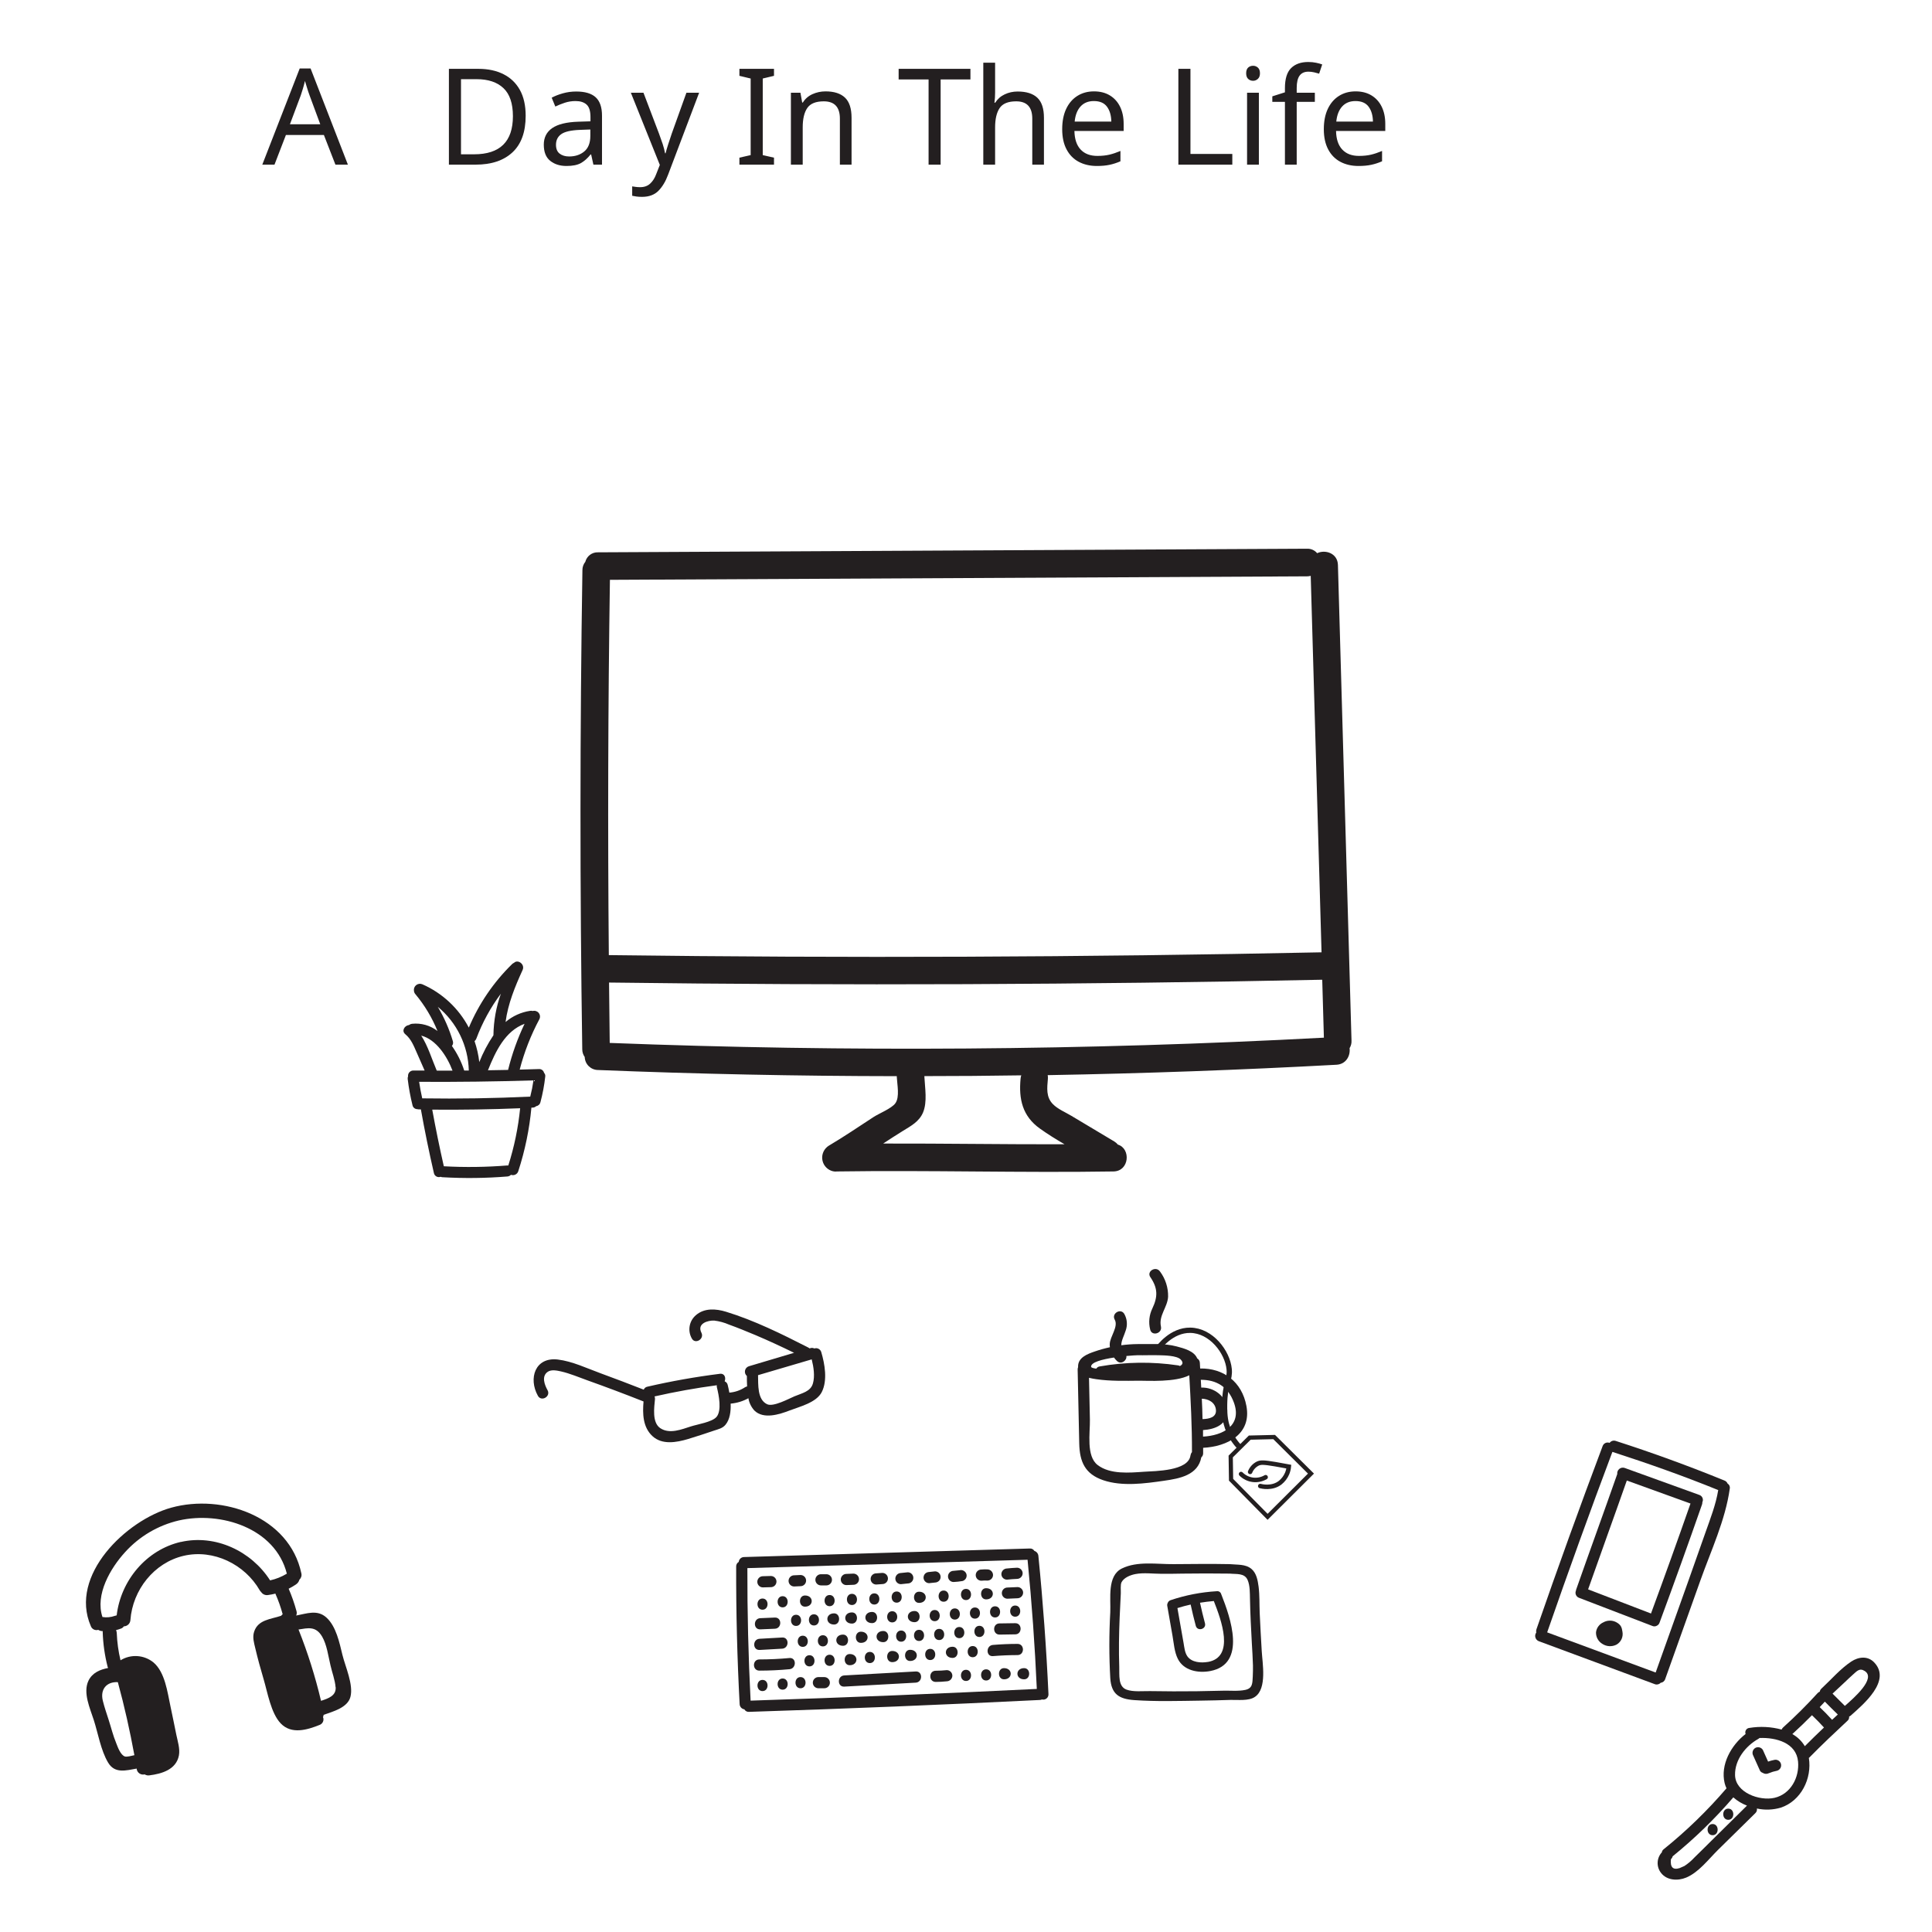
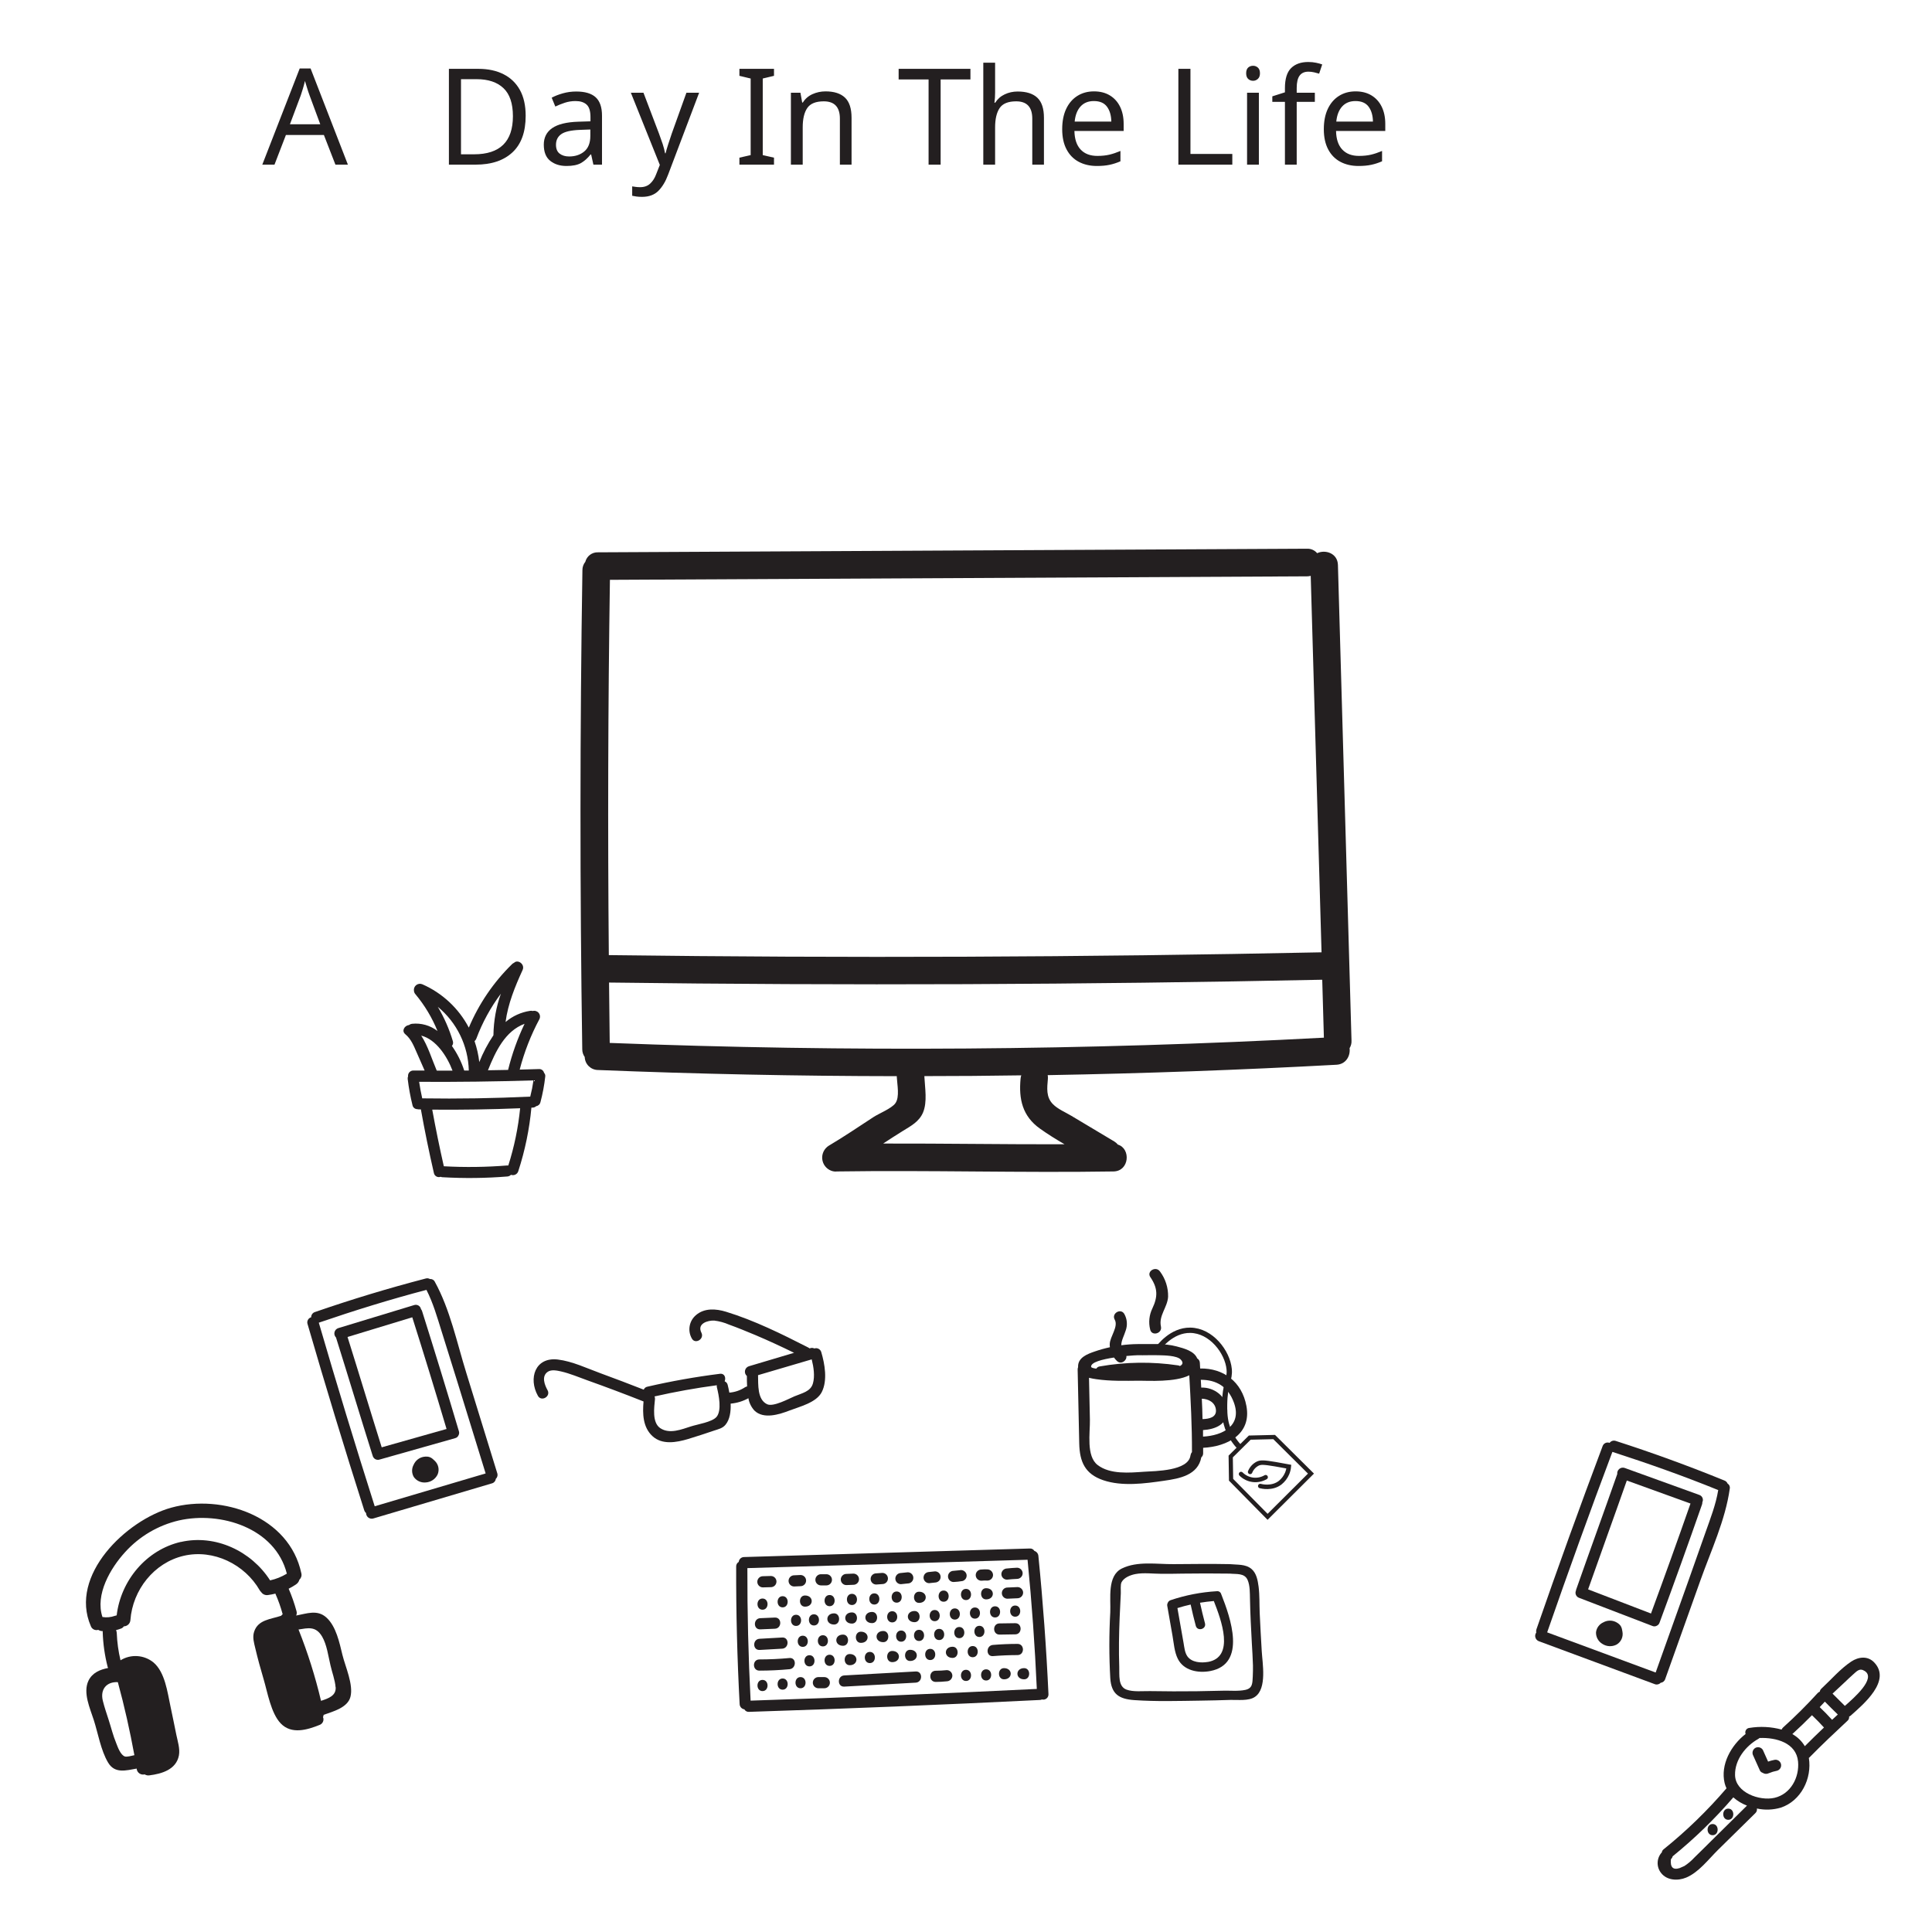
<svg xmlns="http://www.w3.org/2000/svg" id="assets" viewBox="0 0 864 864">
  <defs>
    <style>.cls-1,.cls-2{fill:#231f20;}.cls-2{font-size:60px;font-family:NexaRustSans-Black, Nexa Rust Sans;}.cls-3{letter-spacing:-0.03em;}.cls-4{letter-spacing:-0.2em;}.cls-5{letter-spacing:0em;}.cls-6,.cls-7,.cls-8{fill:none;stroke:#231f20;stroke-miterlimit:10;}.cls-6{stroke-width:1.89px;}.cls-7{stroke-width:2.37px;}.cls-8{stroke-linecap:round;stroke-width:2px;}</style>
  </defs>
  <g id="main">
    <g id="Computer">
      <path class="cls-1" d="M604.4,465.37q-3-106.36-6.07-212.72c-.15-5.29-5.69-7-9.29-5.26a5.62,5.62,0,0,0-4.51-2L267.41,247a5.64,5.64,0,0,0-5.65,4.24,5.86,5.86,0,0,0-1.3,3.74q-1.69,107.12-.07,214.25a5.93,5.93,0,0,0,1.1,3.47,6,6,0,0,0,5.89,5.81q66.81,2.69,133.67,2.76c0,.12,0,.23,0,.36.16,3.34,1.38,9-.66,11.78-1.7,2.32-7.28,4.52-9.78,6.16-6.65,4.34-13.22,8.8-20.06,12.85-.12.07-.21.16-.32.23a3.4,3.4,0,0,0-.3.23,6.27,6.27,0,0,0,2.6,10.92,5.18,5.18,0,0,0,1.89.08c41.17-.61,82.34.65,123.52,0,7.18-.11,7.84-10.24,2-12a6.55,6.55,0,0,0-1.61-1.4L479.12,499c-2.61-1.57-6.07-3-8.23-5.2-3.17-3.2-2.62-7.24-2.27-11.36a6.65,6.65,0,0,0-.08-1.63q64.59-1.14,129.14-4.65c4.34-.23,6.29-4.08,5.86-7.41A5.81,5.81,0,0,0,604.4,465.37ZM586.16,257.52,591,425.88q-159.35,3.31-318.73,1.25-.76-83.91.49-167.83l311.81-1.56A6.48,6.48,0,0,0,586.16,257.52ZM272.67,466.4c-.13-9-.21-18-.3-27q159.47,2.07,318.94-1.26.38,13,.74,25.91Q432.5,472.57,272.67,466.4Zm192.41,38.33c3.52,2.51,7.22,4.8,11,7-27,.06-54.08-.39-81.12-.33,2.91-1.91,5.84-3.82,8.81-5.65,3.61-2.22,7.26-4.13,9-8.2,2-4.76.87-11,.63-15.93,0-.13,0-.25,0-.38q21.66,0,43.31-.34a6.72,6.72,0,0,0-.3,1.47C455.53,491.58,457.26,499.16,465.08,504.73Z" />
    </g>
    <path id="Glasses" class="cls-1" d="M367.28,604.68a2.43,2.43,0,0,0-3.12-1.64,2.29,2.29,0,0,0-1.75-.14L362,603a2.32,2.32,0,0,0-.56-.39c-11.75-6-24.12-12.13-36.78-16-4.45-1.36-9.64-1.74-13.41,1.51a8.3,8.3,0,0,0-1.9,10.39c1.45,2.87,5.77.35,4.32-2.52-2.1-4.16,3-5.56,5.73-5.42a23.57,23.57,0,0,1,6.62,1.8c3.91,1.41,7.78,3,11.62,4.61,5.91,2.49,11.73,5.19,17.47,8L334.89,611a2.55,2.55,0,0,0-.88,4.36c0,1.4,0,3,.1,4.66a2.78,2.78,0,0,0-.94.37,14.77,14.77,0,0,1-7,2.4c-.23-1.27-.49-2.45-.75-3.47a2.23,2.23,0,0,0-1.35-1.59c.65-1.57,0-3.62-2.14-3.36a321.56,321.56,0,0,0-32.44,5.77,2.16,2.16,0,0,0-1.61,1.32q-9.59-3.76-19.26-7.31c-6.1-2.22-12.65-5.38-19.15-6.16-10.16-1.21-13.27,8.42-8.92,16.22,1.56,2.81,5.88.29,4.31-2.52-1.26-2.27-2.86-6.22.12-8.23,1.62-1.1,4.18-.54,5.93-.15,4,.91,8,2.64,11.83,4q12.6,4.5,25.05,9.43c-.46,5.47-.35,11.5,4,15.51s10.76,2.82,15.95,1.28c3.9-1.16,7.77-2.48,11.63-3.77,1.88-.63,3.77-1,5.08-2.61,1.94-2.32,2.44-5.88,2.3-9.44a20.06,20.06,0,0,0,7.94-2.42,10.8,10.8,0,0,0,2.69,5.52c4.08,4,11.14,1.74,15.65,0s12.08-3.53,14.48-8.29C370.14,617.29,368.85,610,367.28,604.68Zm-46.88,29c-2,2.29-8.41,3.25-11.39,4.21-4.24,1.35-9.54,3.54-13.69.82-3.8-2.49-2.76-9.32-2.41-13a2.25,2.25,0,0,0-.2-1.22c9.21-2.08,18.49-3.76,27.86-5a2.37,2.37,0,0,0,.06,1.08C321.46,623.88,322.87,630.82,320.4,633.7Zm43.14-15c-1,3.68-5.07,4.4-8.28,5.77-2.39,1-9.4,4.85-12.2,3.53-4.46-2.09-3.94-8.83-4.06-13l24-7.06C363.87,611.39,364.48,615.39,363.54,618.71Z" />
    <g id="Phone">
      <path class="cls-1" d="M722.65,725.38a6.05,6.05,0,0,0-5.64.15,5.57,5.57,0,0,0-3.27,4.45,5.84,5.84,0,0,0,2.82,5.16,6.31,6.31,0,0,0,6.4.32,5.46,5.46,0,0,0,2.61-5.72C725.29,727.91,725,726.59,722.65,725.38Z" />
      <path class="cls-1" d="M744.69,750.88q7.89-22.05,15.74-44.12c4.72-13.29,11.19-27,13.14-41.09a2.13,2.13,0,0,0-1-2.23,2.39,2.39,0,0,0-1.37-1.33q-24-9.79-48.63-17.72a2.41,2.41,0,0,0-2.75.87,2.38,2.38,0,0,0-3.11,1.42q-15.32,40.73-29.56,81.82a2.88,2.88,0,0,0-.12,1.57,2.55,2.55,0,0,0,1.07,3.86l52,19.26a2.38,2.38,0,0,0,2.54-.63A2.43,2.43,0,0,0,744.69,750.88Zm23.71-84.51c-1.07,6.51-3.5,12.7-5.69,18.91-2.53,7.21-5.12,14.54-7.68,21.74-4.83,13.61-9.55,26.82-14.61,40.94L691.9,730c9.52-27.4,19.12-54,29.17-80.71C737,654.44,752.85,660.05,768.4,666.37Z" />
      <path class="cls-1" d="M723.25,659.18c-6.06,17.31-12.37,34.54-18.44,51.85,0,.07,0,.14,0,.22a2.4,2.4,0,0,0,1.34,3.3l32.84,12.6A2.22,2.22,0,0,0,741,727a2.28,2.28,0,0,0,1.15-1.32q9.74-26.34,19-52.86a2.44,2.44,0,0,0,.14-1,2.34,2.34,0,0,0-1.35-3.28l-33.38-12.07A2.52,2.52,0,0,0,723.25,659.18Zm15.08,62.39-28.12-10.8c5.71-16.24,11.61-32.42,17.31-48.67L756,672.39Q747.37,697.05,738.33,721.57Z" />
    </g>
    <g id="Watch">
      <path class="cls-1" d="M793.37,787.06a18.48,18.48,0,0,0-2.67.74c-.78-1.74-1.55-3.47-2.33-5.2a2.52,2.52,0,0,0-3.42-.9,2.57,2.57,0,0,0-.9,3.42l3,6.68a2,2,0,0,0,1.2,1A2.72,2.72,0,0,0,791,793a18.39,18.39,0,0,1,3.7-1.12,2.5,2.5,0,1,0-1.33-4.82Z" />
      <path class="cls-1" d="M838.13,743.42c-2.88-3-7-2.51-10.25-.36-4.88,3.24-9,8.09-13.31,12.08a2.32,2.32,0,0,0-.76,1.38,2.37,2.37,0,0,0-1,.69c-4.9,5.38-10,10.45-15.4,15.32a2.49,2.49,0,0,0-.66.94,34.07,34.07,0,0,0-14.39-.74,2,2,0,0,0-1.72,2.72c-6.51,5.06-11.34,13.71-9.38,21.95a12.28,12.28,0,0,0,.84,2.34A212.48,212.48,0,0,1,744,827a2.08,2.08,0,0,0-.83,1.39,7.09,7.09,0,0,0-.35,9.18c2.61,3.41,7.51,3.64,11.21,2.11,5.62-2.32,10-8.18,14.21-12.34L785,810.85a2.24,2.24,0,0,0,.69-2.07,21.66,21.66,0,0,0,10.72-.4c9-3,14-13,12.52-22.23a2.32,2.32,0,0,0,.25-.21c5.52-5.62,11.22-11,17-16.38a2.14,2.14,0,0,0,.76-1.9,2.53,2.53,0,0,0,.75-.47C833.25,762.22,846,751.64,838.13,743.42Zm-18.81,25.69q-2.66-2.94-5.54-5.67c.77-.81,1.54-1.63,2.3-2.46q2.86,2.92,5.8,5.76Zm-53.89,54c-2.55,2.52-5.08,5.07-7.66,7.56a23.67,23.67,0,0,1-4.49,3.81l-2.15.94q-4.47,1.42-3.88-4a2.21,2.21,0,0,0,.76-1.26,211.37,211.37,0,0,0,27.14-26.37,19.79,19.79,0,0,0,6.11,3.69ZM793.55,804c-6.64,1.51-17.49-2.29-17.63-10.2-.13-6.84,4.74-13,10.46-16.19a2.23,2.23,0,0,0,.51-.37c7.44-.29,16.43,2.18,17.21,10.53C804.76,794.86,800.81,802.33,793.55,804Zm13.58-23.09a14.91,14.91,0,0,0-5.59-5.42q4.51-4.11,8.78-8.44c1.85,1.77,3.65,3.6,5.37,5.5Q811.35,776.65,807.13,780.9Zm17.93-18q-2.8-2.72-5.54-5.51l5.51-5.14c1.15-1.07,2.27-2.2,3.46-3.23,1.9-1.65,3.06-3.24,5.4-1.76C839.19,750.57,829,759.41,825.06,762.86Z" />
      <path class="cls-1" d="M772.89,808.83c-3,0-3,5,0,5S775.89,808.83,772.89,808.83Z" />
      <path class="cls-1" d="M765.89,815.71c-3,0-3,5,0,5S768.89,815.71,765.89,815.71Z" />
    </g>
    <g id="Mouse_and_Mousepad" data-name="Mouse and Mousepad">
      <path class="cls-1" d="M546.15,713a1.78,1.78,0,0,0-2-1.4,79.24,79.24,0,0,0-20.64,4,2.06,2.06,0,0,0-1.31,1.26,2.1,2.1,0,0,0-.18,1.36l2.34,13.35c.59,3.35.82,7.16,2.36,10.25,2.64,5.31,9.1,6.5,14.5,5.48,16.47-3.14,9-24,5-34.17C546.21,713.14,546.17,713.09,546.15,713Zm-6,30.22c-3,.53-7.16.25-9.11-2.45-1.22-1.69-1.41-4.14-1.76-6.12q-1.38-7.75-2.73-15.51c2-.62,3.92-1.14,5.91-1.58.7,3.19,1.45,6.36,2.3,9.51.71,2.65,4.82,1.53,4.11-1.13-.82-3.05-1.55-6.11-2.22-9.19,2-.34,4.11-.58,6.18-.76C546.14,724.45,552.4,741.11,540.11,743.25Z" />
      <path class="cls-1" d="M564.25,738.29c-.3-5.66-.69-11.32-.91-17-.16-3.92,0-7.84-.49-11.73-.38-2.8-.91-6-3.19-7.93-2.68-2.25-6.4-1.8-9.65-2.14-8.39-.17-16.78-.06-25.18,0-7.51.07-16.15-1.47-23.11,1.94-6.66,3.26-4.93,13.4-5.2,19.54a264.28,264.28,0,0,0,0,29.52c.47,7.1,3.88,9.34,10.8,9.81,9.78.68,19.74.37,29.54.23q6.69-.09,13.38-.32c3.24-.11,8.18.6,11-1.38C566.72,755.11,564.54,743.7,564.25,738.29Zm-4,11.35c-.17,3,0,5.37-3.35,6.09-3.1.67-6.86.27-10,.36-3.91.11-7.81.19-11.72.24q-10.46.12-20.92-.06c-3.13-.06-7.46.45-10.47-.66-3.87-1.42-3.13-6.61-3.25-10.14-.26-7.31-.13-14.63.17-21.93.14-3.66.33-7.32.52-11,.07-1.31-.27-3.85.35-5,1.12-2.08,4-3.2,6.23-3.62,3.68-.7,7.89-.11,11.65-.11,3.1,0,6.21,0,9.31-.08,7.09-.08,14.18-.12,21.27,0,2.88.31,6.49-.35,7.89,2.82,1.11,2.52,1,5.89,1.07,8.6.12,6.58.48,13.14.83,19.71.18,3.3.42,6.61.5,9.92C560.33,746.43,560.35,748,560.25,749.64Z" />
    </g>
    <g id="Keyboard">
      <path class="cls-1" d="M464.37,695.81a2.58,2.58,0,0,0-1.79-2.24,2.19,2.19,0,0,0-2.06-1.07l-127.77,3.82a2.4,2.4,0,0,0-2.38,2.17,2.29,2.29,0,0,0-1.15,2.06q-.09,30.78,1.55,61.52a2.47,2.47,0,0,0,2.11,2.36,2.16,2.16,0,0,0,2.09,1.12q65-2.09,130-5.31a2.82,2.82,0,0,0,1-.23,2.32,2.32,0,0,0,2.91-2.37Q467.45,726.67,464.37,695.81Zm-130.14,5.46,125.3-3.74q2.85,28.83,4.14,57.77-64,3.15-128,5.23Q334.16,730.92,334.23,701.27Z" />
      <path class="cls-1" d="M341.17,709.89l3.57-.1a2.5,2.5,0,0,0,0-5l-3.57.1a2.5,2.5,0,1,0,0,5Z" />
      <path class="cls-1" d="M355.15,709.48l2.84-.13a2.5,2.5,0,1,0,0-5l-2.84.13a2.5,2.5,0,0,0,0,5Z" />
      <path class="cls-1" d="M367.14,709h2.42a2.5,2.5,0,0,0,0-5h-2.42a2.5,2.5,0,0,0,0,5Z" />
      <path class="cls-1" d="M378.5,708.86l3.15-.13a2.5,2.5,0,1,0,0-5l-3.15.13a2.5,2.5,0,0,0,0,5Z" />
      <path class="cls-1" d="M391.85,708.61l2.74-.2a2.5,2.5,0,1,0,0-5l-2.74.2a2.5,2.5,0,0,0,0,5Z" />
      <path class="cls-1" d="M402.9,708.45l3.05-.32a2.5,2.5,0,0,0,0-5l-3.05.32a2.55,2.55,0,0,0-2.5,2.5A2.51,2.51,0,0,0,402.9,708.45Z" />
      <path class="cls-1" d="M415.51,708l2.63-.28a2.71,2.71,0,0,0,1.77-.73,2.5,2.5,0,0,0-1.77-4.27l-2.63.28a2.71,2.71,0,0,0-1.77.73,2.57,2.57,0,0,0-.73,1.77A2.52,2.52,0,0,0,415.51,708Z" />
      <path class="cls-1" d="M426.45,702.48a2.5,2.5,0,0,0,0,5,33.84,33.84,0,0,0,4-.44,2.51,2.51,0,0,0,1.75-3.08,2.57,2.57,0,0,0-3.08-1.74" />
      <path class="cls-1" d="M438.85,706.9a19.29,19.29,0,0,1,2.74-.06,2.51,2.51,0,0,0,2.5-2.5,2.56,2.56,0,0,0-2.5-2.5,19.29,19.29,0,0,0-2.74.06,2.5,2.5,0,0,0,0,5Z" />
      <path class="cls-1" d="M450.32,706.43c1.5-.16,3-.28,4.52-.34a2.55,2.55,0,0,0,2.5-2.5,2.53,2.53,0,0,0-2.5-2.5c-1.51.06-3,.18-4.52.34a2.57,2.57,0,0,0-2.5,2.5A2.51,2.51,0,0,0,450.32,706.43Z" />
      <path class="cls-1" d="M341,719.87c3,0,3-5,0-5S338,719.87,341,719.87Z" />
      <path class="cls-1" d="M350,718.82c3,0,3-5,0-5S347,718.82,350,718.82Z" />
      <path class="cls-1" d="M360,718.51c4,0,4-5,0-5C357,713.51,357,718.51,360,718.51Z" />
      <path class="cls-1" d="M371,718.3c3,0,3-5,0-5S368,718.3,371,718.3Z" />
      <path class="cls-1" d="M381,712.77c-3,0-3,5,0,5S384,712.77,381,712.77Z" />
      <path class="cls-1" d="M391,717.56c3,0,3-5,0-5S388,717.56,391,717.56Z" />
      <path class="cls-1" d="M401,716.72c3,0,3-5,0-5S398,716.72,401,716.72Z" />
      <path class="cls-1" d="M411,711.82c-3,0-3,5,0,5C415,716.82,415,711.82,411,711.82Z" />
      <path class="cls-1" d="M422,716.3c3,0,3-5,0-5S419,716.3,422,716.3Z" />
      <path class="cls-1" d="M432,715.56c3,0,3-5,0-5S429,715.56,432,715.56Z" />
      <path class="cls-1" d="M441,710.25c-3,0-3,5,0,5C445,715.25,445,710.25,441,710.25Z" />
      <path class="cls-1" d="M457.55,712.25a2.52,2.52,0,0,0-2.5-2.5l-4.52.2a2.5,2.5,0,0,0,0,5l4.52-.2A2.55,2.55,0,0,0,457.55,712.25Z" />
      <path class="cls-1" d="M340,728.66l6.52-.28c3.21-.13,3.22-5.13,0-5l-6.52.28C336.8,723.79,336.79,728.79,340,728.66Z" />
      <path class="cls-1" d="M339.7,737.87c3.36-.17,6.73-.35,10.09-.57,3.19-.2,3.22-5.2,0-5s-6.73.4-10.09.57C336.49,733,336.47,738,339.7,737.87Z" />
      <path class="cls-1" d="M353.05,741.48q-6.72.62-13.46.63c-3.22,0-3.22,5,0,5q6.75,0,13.46-.63C356.23,746.2,356.26,741.19,353.05,741.48Z" />
      <path class="cls-1" d="M341,751.26c-3,0-3,5,0,5S344,751.26,341,751.26Z" />
      <path class="cls-1" d="M350,750.63c-3,0-3,5,0,5S353,750.63,350,750.63Z" />
      <path class="cls-1" d="M358,750c-3,0-3,5,0,5S361,750,358,750Z" />
      <path class="cls-1" d="M368.61,750H366a2.5,2.5,0,0,0,0,5h2.63a2.5,2.5,0,0,0,0-5Z" />
      <path class="cls-1" d="M409.51,752.49c3.2-.18,3.22-5.18,0-5l-31.95,1.77c-3.2.17-3.22,5.17,0,5" />
      <path class="cls-1" d="M423.4,746.89a45.29,45.29,0,0,1-4.94.27c-3.22,0-3.23,5,0,5a45.29,45.29,0,0,0,4.94-.27,2.57,2.57,0,0,0,2.5-2.5A2.51,2.51,0,0,0,423.4,746.89Z" />
      <path class="cls-1" d="M432,746.74c-3,0-3,5,0,5S435,746.74,432,746.74Z" />
      <path class="cls-1" d="M441,746.53c-3,0-3,5,0,5S444,746.53,441,746.53Z" />
      <path class="cls-1" d="M449,746c-3,0-3,5,0,5C453,751,453,746,449,746Z" />
      <path class="cls-1" d="M458,746c-4,0-4,5,0,5C461,751,461,746,458,746Z" />
      <path class="cls-1" d="M356,722.13c-3,0-3,5,0,5S359,722.13,356,722.13Z" />
      <path class="cls-1" d="M364,726.92c3,0,3-5,0-5S361,726.92,364,726.92Z" />
      <path class="cls-1" d="M373,726.5c3,0,3-5,0-5C369,721.5,369,726.5,373,726.5Z" />
      <path class="cls-1" d="M381,721.08c-4,0-4,5,0,5C384,726.08,384,721.08,381,721.08Z" />
      <path class="cls-1" d="M390,725.87c3,0,3-5,0-5C386,720.87,386,725.87,390,725.87Z" />
      <path class="cls-1" d="M399,725.55c3,0,3-5,0-5S396,725.55,399,725.55Z" />
      <path class="cls-1" d="M409,720.45c-4,0-4,5,0,5C412,725.45,412,720.45,409,720.45Z" />
      <path class="cls-1" d="M418,720c-3,0-3,5,0,5S421,720,418,720Z" />
      <path class="cls-1" d="M427,724.29c3,0,3-5,0-5S424,724.29,427,724.29Z" />
      <path class="cls-1" d="M436,723.87c3,0,3-5,0-5S433,723.87,436,723.87Z" />
      <path class="cls-1" d="M445,723.34c3,0,3-5,0-5S442,723.34,445,723.34Z" />
      <path class="cls-1" d="M454,718c-3,0-3,5,0,5S457,718,454,718Z" />
      <path class="cls-1" d="M359,736.49c3,0,3-5,0-5S356,736.49,359,736.49Z" />
      <path class="cls-1" d="M368,731.28c-3,0-3,5,0,5S371,731.28,368,731.28Z" />
      <path class="cls-1" d="M377,731c-4,0-4,5,0,5C380,736,380,731,377,731Z" />
      <path class="cls-1" d="M385,734.7c4,0,4-5,0-5C382,729.7,382,734.7,385,734.7Z" />
      <path class="cls-1" d="M395,729.39c-4,0-4,5,0,5C398,734.39,398,729.39,395,729.39Z" />
      <path class="cls-1" d="M403,729.18c-3,0-3,5,0,5S406,729.18,403,729.18Z" />
      <path class="cls-1" d="M411,728.86c-3,0-3,5,0,5S414,728.86,411,728.86Z" />
      <path class="cls-1" d="M420,733.44c3,0,3-5,0-5S417,733.44,420,733.44Z" />
      <path class="cls-1" d="M429,727.6c-3,0-3,5,0,5S432,727.6,429,727.6Z" />
      <path class="cls-1" d="M438,727.07c-3,0-3,5,0,5S441,727.07,438,727.07Z" />
      <path class="cls-1" d="M454,725.9,447,726c-3.21,0-3.22,5,0,5l7.05-.11C457.21,730.85,457.22,725.85,454,725.9Z" />
      <path class="cls-1" d="M362,740.22c-3,0-3,5,0,5S365,740.22,362,740.22Z" />
      <path class="cls-1" d="M371,740c-3,0-3,5,0,5S374,740,371,740Z" />
      <path class="cls-1" d="M380,739.69c-3,0-3,5,0,5C384,744.69,384,739.69,380,739.69Z" />
      <path class="cls-1" d="M389,738.74c-3,0-3,5,0,5S392,738.74,389,738.74Z" />
      <path class="cls-1" d="M399,743.32c4,0,4-5,0-5C396,738.32,396,743.32,399,743.32Z" />
      <path class="cls-1" d="M407,742.8c4,0,4-5,0-5C404,737.8,404,742.8,407,742.8Z" />
      <path class="cls-1" d="M416,737.38c-3,0-3,5,0,5S419,737.38,416,737.38Z" />
      <path class="cls-1" d="M426,736.43c-4,0-4,5,0,5C429,741.43,429,736.43,426,736.43Z" />
      <path class="cls-1" d="M435,736.12c-3,0-3,5,0,5S438,736.12,435,736.12Z" />
      <path class="cls-1" d="M455.05,735.16c-3.69,0-7.36.16-11,.46-3.18.25-3.21,5.26,0,5,3.68-.3,7.35-.45,11-.46C458.27,740.15,458.27,735.15,455.05,735.16Z" />
    </g>
    <path id="Headphones" class="cls-1" d="M153.15,740.13c-1.34-5.47-2.81-12.86-7.23-16.81-4.08-3.64-8.79-1.69-13.47-.84a2.76,2.76,0,0,0,.14-2,75.32,75.32,0,0,0-3.5-10,28.91,28.91,0,0,0,3.18-1.85,3.78,3.78,0,0,0,1.64-2.22,2.85,2.85,0,0,0,.85-2.82c-5.36-25.37-35.27-35.68-58.19-29.35-20,5.53-45.87,30.21-35.94,53a2.69,2.69,0,0,0,3.29,1.64,3.52,3.52,0,0,0,1.47.54,4.93,4.93,0,0,0,.54,0,2,2,0,0,0,0,.43,71.79,71.79,0,0,0,2.19,15.51,4.37,4.37,0,0,0,.21.58c-3.6.68-7.06,2.13-8.77,5.68C37,757,40.28,764,41.92,769.15c1.94,6,3.16,13.62,6.42,19.08,3,5.06,8,3.52,12.79,2.69l0,.19a2.88,2.88,0,0,0,3.56,2.4,3.11,3.11,0,0,0,2.11.44c5.53-.69,12-2.57,13.21-8.9.56-3-.55-6.31-1.15-9.23-.88-4.29-1.73-8.58-2.65-12.86-1.33-6.18-2.39-15.07-7.53-19.47a12.75,12.75,0,0,0-14.79-1l0,0a63.17,63.17,0,0,1-1.67-12.1A3.45,3.45,0,0,0,51.9,729a20.65,20.65,0,0,0,2.35-.75,2.48,2.48,0,0,0,1.13-.94,3,3,0,0,0,2.94-2.84c1-13.39,10.53-25.62,23.84-28.71s27.34,3.83,34,15.44a3.25,3.25,0,0,0,.63.77,3.08,3.08,0,0,0,3.06,1.34,28.73,28.73,0,0,0,3.35-.65c0,.06,0,.11,0,.16a62.34,62.34,0,0,1,3.16,8.9l.06.16a3.81,3.81,0,0,0-.69.7c-4.61,1.58-10.35,1.69-12.1,7.18-.79,2.47-.05,4.85.52,7.28,1.11,4.7,2.39,9.36,3.77,14,1.72,5.79,3.25,15.13,7.63,19.69,4.78,5,11.8,2.9,17.33.68a2.64,2.64,0,0,0,1.57-3.53,2.79,2.79,0,0,0,.27-1c4.28-1.51,10.76-3.2,12-8.05C158.13,753.41,154.43,745.33,153.15,740.13Zm-97.22,45.4c-2-.55-3.33-4.35-4-6.09-1.38-3.32-2.26-7-3.37-10.4-.92-2.86-1.84-5.5-2.57-8.43-1.27-5.09,1.63-8.6,6.71-8.34h0c3,11,5.36,21.6,7.4,32.66C58.83,785.24,56.75,785.74,55.93,785.53Zm25-96C65.38,693.09,54,706.88,52.18,722.4a4.49,4.49,0,0,0-.8.21,11.19,11.19,0,0,1-5.56.53c-3.36-10,3.57-21.85,10.11-29a46.67,46.67,0,0,1,24-14.17c18.75-4.28,43.21,3.39,48.35,23.78a24.54,24.54,0,0,1-7.49,3C112.4,693.65,96.35,686.06,80.89,689.57Zm69.18,64.94c.29,3.84-3.17,5.06-6.55,6.15a226.65,226.65,0,0,0-10.06-31.9c4.23-.64,7.72-1.67,10.57,3.2,2.12,3.64,2.73,8.69,3.71,12.77C148.49,747.89,149.82,751.29,150.07,754.51Z" />
    <path id="Plant" class="cls-1" d="M243.3,479.77a2.19,2.19,0,0,0-2.3-1.68c-2.86.09-5.73.16-8.59.24a102.28,102.28,0,0,1,8.82-22.57,2.59,2.59,0,0,0-3-3.64,2.69,2.69,0,0,0-1.14-.07,22,22,0,0,0-11,5c1.07-8.12,4.18-15.74,7.61-23.24,1.2-2.61-2.16-4.92-3.82-3.23a2.36,2.36,0,0,0-.86.56,87,87,0,0,0-19.36,28.42,43,43,0,0,0-20.8-19.39,2.72,2.72,0,0,0-3.73,3,2.5,2.5,0,0,0,.61,1.4,61.92,61.92,0,0,1,9.91,16.5,15.85,15.85,0,0,0-11.43-3.22,2.6,2.6,0,0,0-1.31.55c-1.94.2-3.51,2.58-1.63,4.13,2.55,2.12,3.71,5.07,5,8q1.81,4.1,3.61,8.21h-5a2.35,2.35,0,0,0-2.4,2.63,2.19,2.19,0,0,0-.16,1.2,94.43,94.43,0,0,0,2.14,11.68,2.19,2.19,0,0,0,2.09,1.77,2.34,2.34,0,0,0,.66.1h1q2.56,14.31,5.82,28.46a2.26,2.26,0,0,0,3,1.69,2.66,2.66,0,0,0,.84.19,209.46,209.46,0,0,0,29-.33,2.52,2.52,0,0,0,1.63-.75,2.51,2.51,0,0,0,3.26-1.59,130.55,130.55,0,0,0,5.88-28.46l.57,0a2.42,2.42,0,0,0,1.59-.66,2.26,2.26,0,0,0,1.87-1.73,77.68,77.68,0,0,0,2.16-11.52A2,2,0,0,0,243.3,479.77Zm-6.17,10.64q-24.13,1.14-48.31.78c-.57-2.44-1-4.91-1.38-7.39q25.58.15,51.13-.64A66.38,66.38,0,0,1,237.13,490.41Zm-2.54-32.56a107.75,107.75,0,0,0-7.37,20.62c-3,.07-6,.11-9,.16C221.59,470.18,225.91,461.07,234.59,457.85ZM213,464.53a81,81,0,0,1,11-20.15,57.32,57.32,0,0,0-3.33,18.43c0,.06,0,.11,0,.16a63.52,63.52,0,0,0-6.33,12,44.43,44.43,0,0,0-2.12-9.37A2.62,2.62,0,0,0,213,464.53Zm-3.33,14.22h-2.07a40.55,40.55,0,0,0-5.5-11,2.24,2.24,0,0,0,.41-2.16,67.37,67.37,0,0,0-6.72-15.33A38.09,38.09,0,0,1,209.65,478.75Zm-14.52-.36c-2-4.67-3.78-10.65-6.78-15.26,6.63,1.69,11.57,9.22,14,15.67l-7,0A3.59,3.59,0,0,0,195.13,478.39Zm32.19,42.81a2.53,2.53,0,0,0-.48,0,210,210,0,0,1-28.38.36q-2.86-12.6-5.18-25.32,19.66.18,39.31-.63A124.92,124.92,0,0,1,227.32,521.2Z" />
    <text class="cls-2" transform="translate(117.3 73.63)">A <tspan class="cls-3" x="77.64" y="0">D</tspan>
      <tspan class="cls-4" x="123.12" y="0">a</tspan>
      <tspan class="cls-5" x="164.76" y="0">y In The Life</tspan>
    </text>
    <g id="Coffee">
      <path class="cls-1" d="M557.41,628.79c-2-10.89-10.33-17-20.69-16.79-.05-.84-.09-1.68-.14-2.52a2.39,2.39,0,0,0-1.19-2c-1.32-3.31-6-4.5-9.11-5.33-5.77-1.55-11.71-1-17.61-1.07a60.16,60.16,0,0,0-7.23.52c0-2.14,1.3-4.33,2-6.64a8.92,8.92,0,0,0-.62-7.32c-1.57-2.81-5.89-.29-4.31,2.52,1.74,3.12-2.12,7.56-2.23,10.9a9.65,9.65,0,0,0,.07,1.43,59.48,59.48,0,0,0-6.84,1.92c-3.17,1.09-7.51,2.69-7.39,6.82a1.36,1.36,0,0,0,0,.2,2.46,2.46,0,0,0-.19,1.05q.34,16.53.71,33.06c.19,8.16,2.55,13.64,10.76,16.43,8.44,2.86,18.55,1.48,27.16.23,7.11-1,15.16-2.55,16.67-10.46a2.33,2.33,0,0,0,.82-1.82c0-.82,0-1.64,0-2.45C548.76,646.91,559.76,641.44,557.41,628.79Zm-20-3.29c3,.07,6.06,1.67,6.36,5s-3,4.06-6,4.13C537.74,631.57,537.6,628.53,537.45,625.5Zm-39.24-18.41a11.07,11.07,0,0,0,1.31,1.52c1.86,1.85,4.56-.16,4.24-2.2,2.41-.23,4.3-.33,4.91-.34,3.22.06,6.43-.1,9.64,0,2.22.06,8,.1,9.73,1.9,1.33,1.38.89,2.3-.33,2.92a2.56,2.56,0,0,0-.86-.29,109.31,109.31,0,0,0-35,.47,2.1,2.1,0,0,0-1.54,1c-1.39-.19-2.28-.46-2.32-.83C487.77,609.2,493,607.89,498.21,607.09Zm34.22,43.75c-.85,7.06-15.85,7-20.76,7.33-6.59.46-15.18,1.26-20.75-3-5.22-4-3.35-14.4-3.47-20.31l-.4-18.7a30.55,30.55,0,0,0,3.24.62c6.32.92,12.86.74,19.23.68,4,0,16.1.76,22.37-2.43.64,11.45,1.26,22.9,1.2,34.37A2.6,2.6,0,0,0,532.43,650.84Zm5.61-8.38c0-1,0-2,0-2.92,5.4-.33,11.12-2.51,10.84-9-.26-6-5.9-10.24-11.64-10-.06-1.17-.13-2.33-.19-3.49,6.92,0,12.17,3,14.8,10.2C555.58,637.56,546.77,642,538,642.46Z" />
      <path class="cls-1" d="M514.36,594.56c.68,3.15,5.5,1.82,4.82-1.32-1.08-4.94,2.91-8.52,3.2-13.33a18.13,18.13,0,0,0-3.62-11.28c-1.81-2.63-6.14-.13-4.31,2.53,3.37,4.9,3.38,8.75.88,14A13.82,13.82,0,0,0,514.36,594.56Z" />
    </g>
    <path class="cls-6" d="M586.27,659q-9.71,9.66-19.4,19.33l-16.33-16.57q-.09-5.21-.16-10.41l8.52-8.44,10.91-.26Z" />
    <path class="cls-7" d="M517.61,603.39c.72-1,6.27-8.6,14.69-8.49,9.37.12,16.65,9.71,17.39,17.39.47,4.84-1.91,6.11-2.05,15.94-.08,5.33.57,8.16,1.34,10.32a24.59,24.59,0,0,0,5,8.23" />
    <path class="cls-8" d="M555,659.19a9.08,9.08,0,0,0,11,1.42" />
    <path class="cls-8" d="M559.06,658.25a7.16,7.16,0,0,1,3.39-3.71c1.37-.64,2.69-.61,7.92.26,2.36.39,4.41.77,6,1.08a10.41,10.41,0,0,1-.76,3.07,10.66,10.66,0,0,1-3.11,4.11c-3.63,2.81-8.31,1.66-8.91,1.5" />
+     <g id="Phone-2" data-name="Phone">
+       <path class="cls-1" d="M189.42,651.5A6,6,0,0,0,185,655a5.55,5.55,0,0,0,.05,5.51,5.84,5.84,0,0,0,5.34,2.45,6.3,6.3,0,0,0,5.32-3.58,5.46,5.46,0,0,0-1.34-6.15C193.06,651.94,192,651.07,189.42,651.5Z" />
+       <path class="cls-1" d="M222.34,658.71q-6.89-22.38-13.81-44.76c-4.19-13.46-7.24-28.36-14.09-40.76a2.13,2.13,0,0,0-2.15-1.19,2.39,2.39,0,0,0-1.89-.25q-25.07,6.53-49.55,15a2.4,2.4,0,0,0-1.69,2.34,2.37,2.37,0,0,0-1.63,3q12.12,41.78,25.33,83.23a2.86,2.86,0,0,0,.85,1.32,2.53,2.53,0,0,0,3.16,2.45l53.22-15.75a2.35,2.35,0,0,0,1.65-2A2.43,2.43,0,0,0,222.34,658.71Zm-31.63-81.87c3,5.86,4.81,12.27,6.78,18.55,2.29,7.29,4.6,14.71,6.87,22,4.28,13.8,8.41,27.2,12.82,41.54l-49.61,14.68c-8.79-27.64-17-54.67-25-82.1C158.46,586.07,174.48,581.1,190.71,576.84Z" />
+       <path class="cls-1" d="M150.26,598.13c5.51,17.49,10.77,35.06,16.29,52.56,0,.07.06.13.08.2a2.41,2.41,0,0,0,3.06,1.85l33.84-9.58a2.23,2.23,0,0,0,1.56-1.36,2.29,2.29,0,0,0,.13-1.75q-8-26.92-16.46-53.7a2.56,2.56,0,0,0-.5-.91,2.35,2.35,0,0,0-3-1.82l-34,10.33A2.52,2.52,0,0,0,150.26,598.13Zm49.44,40.92-29,8.2c-5.16-16.43-10.12-32.92-15.28-49.34l28.95-8.81Q192.26,614,199.7,639.05Z" />
+     </g>
  </g>
</svg>
